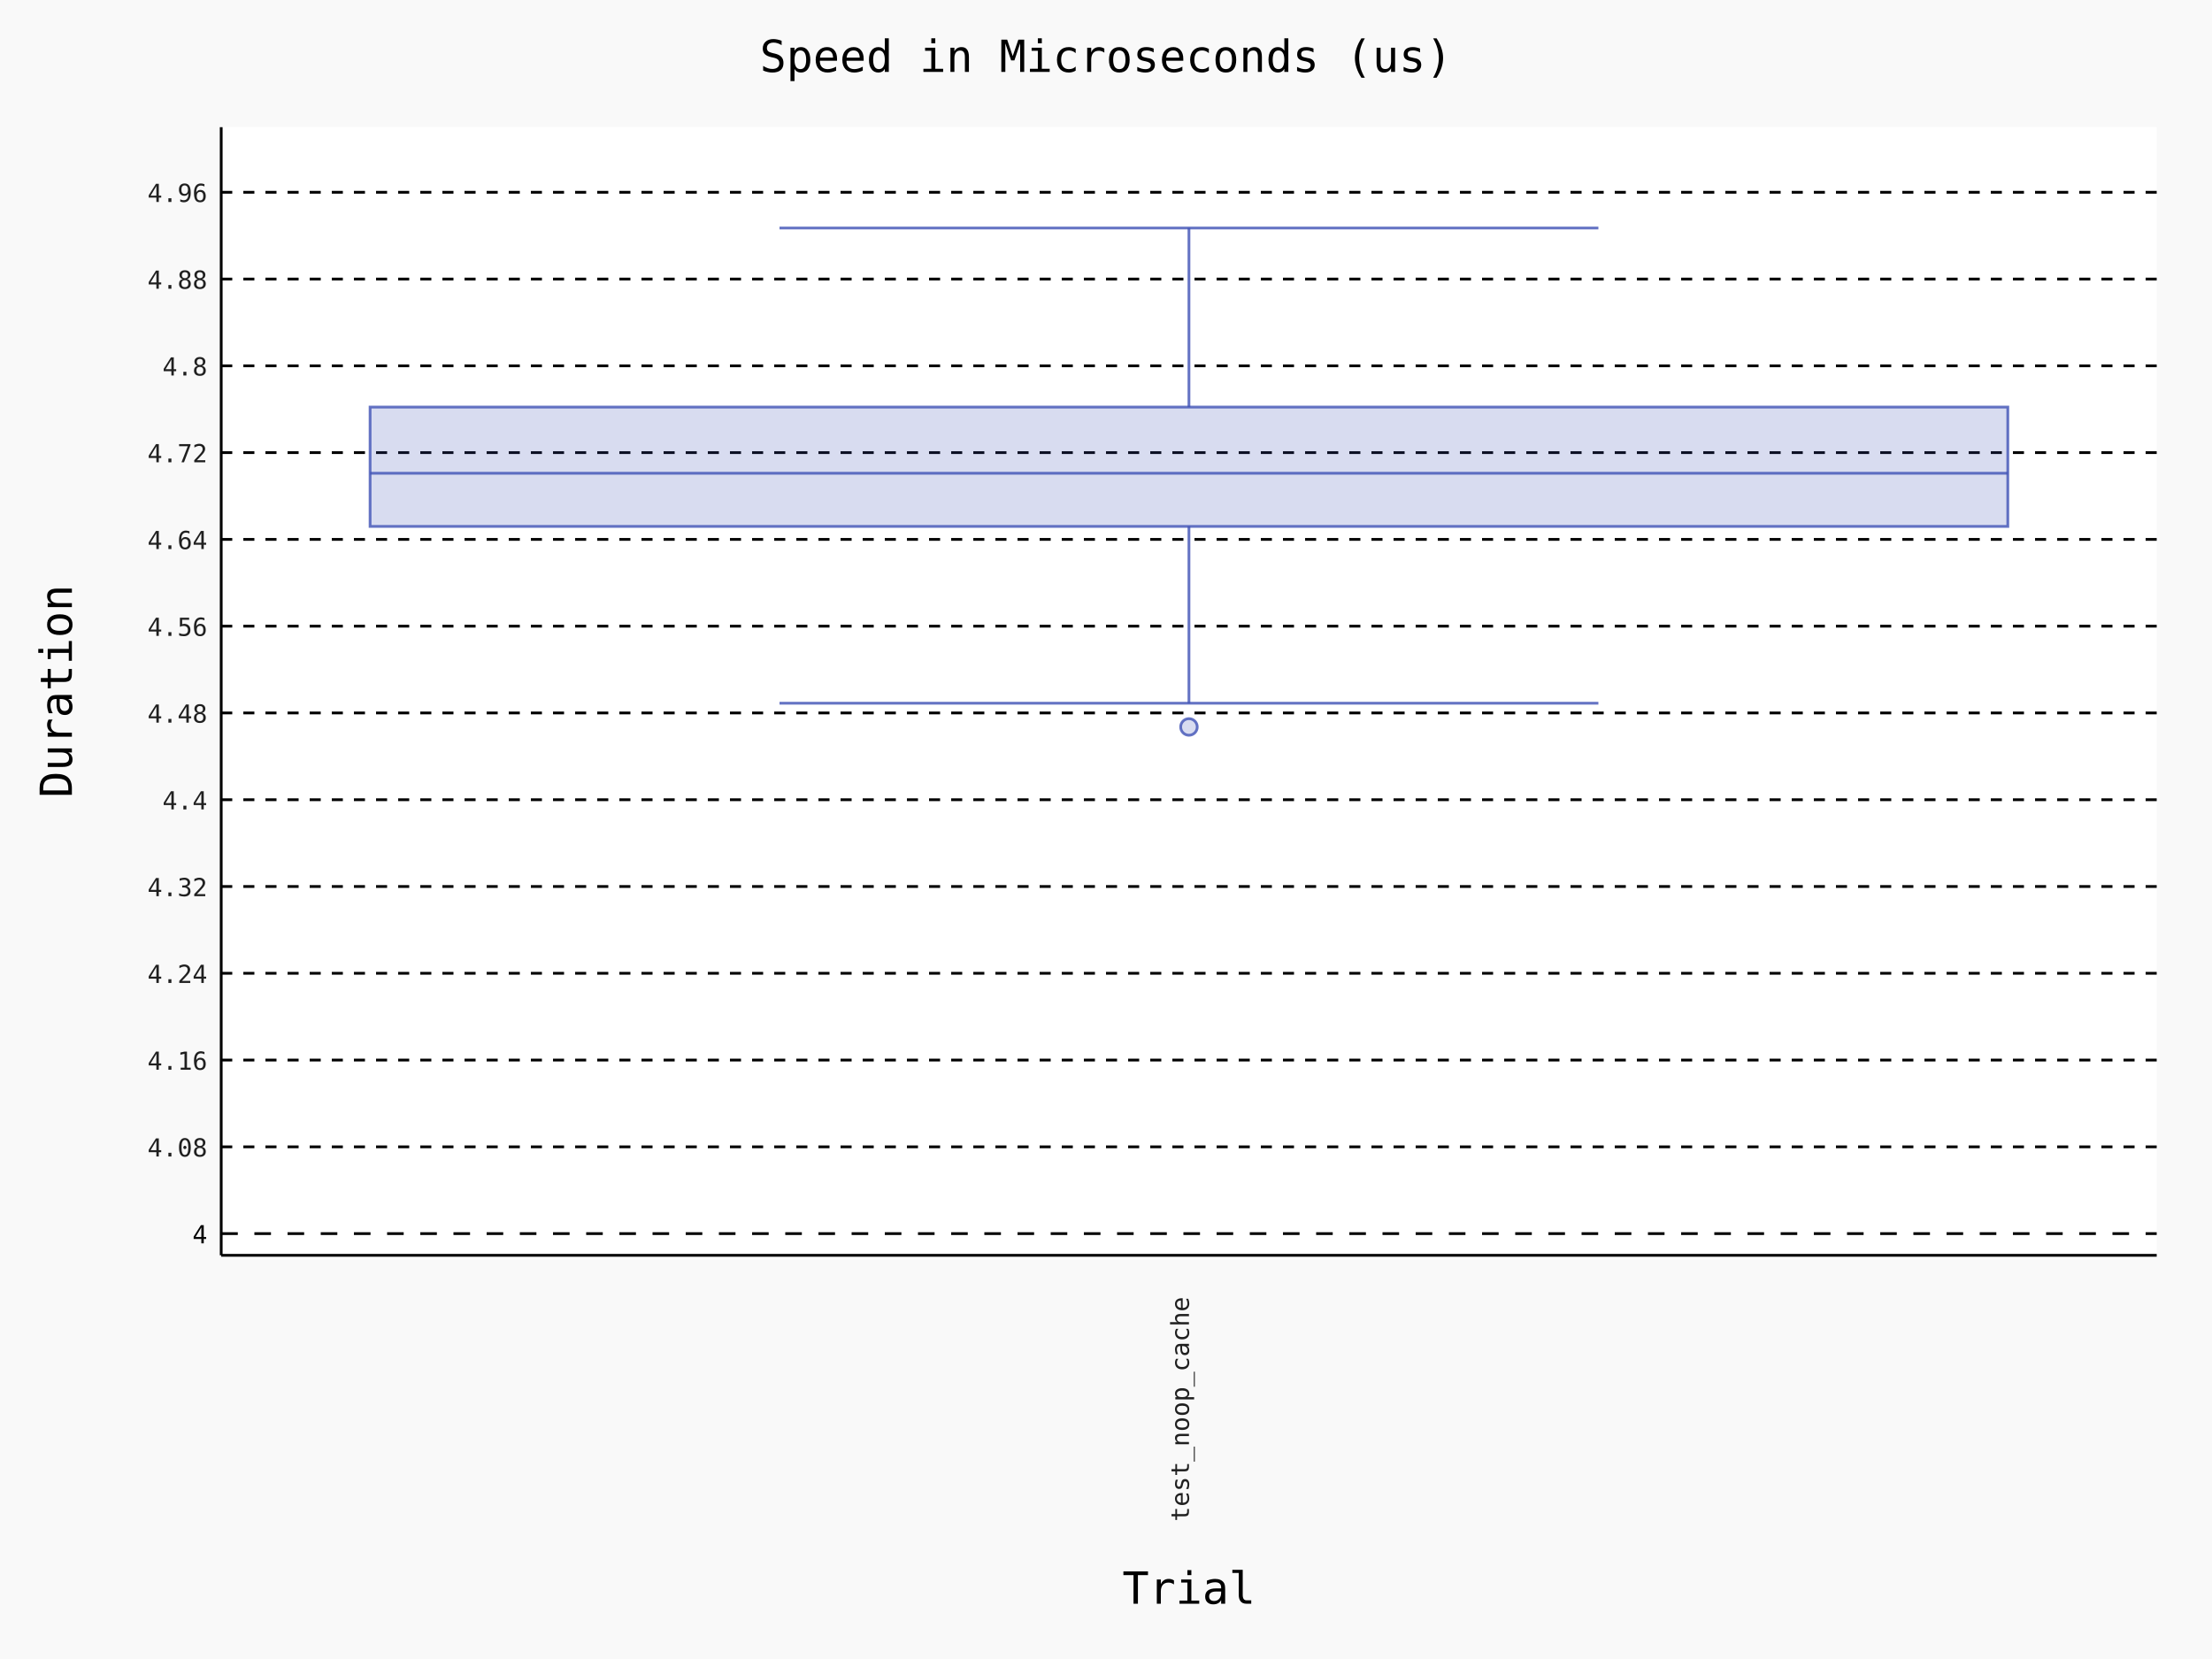
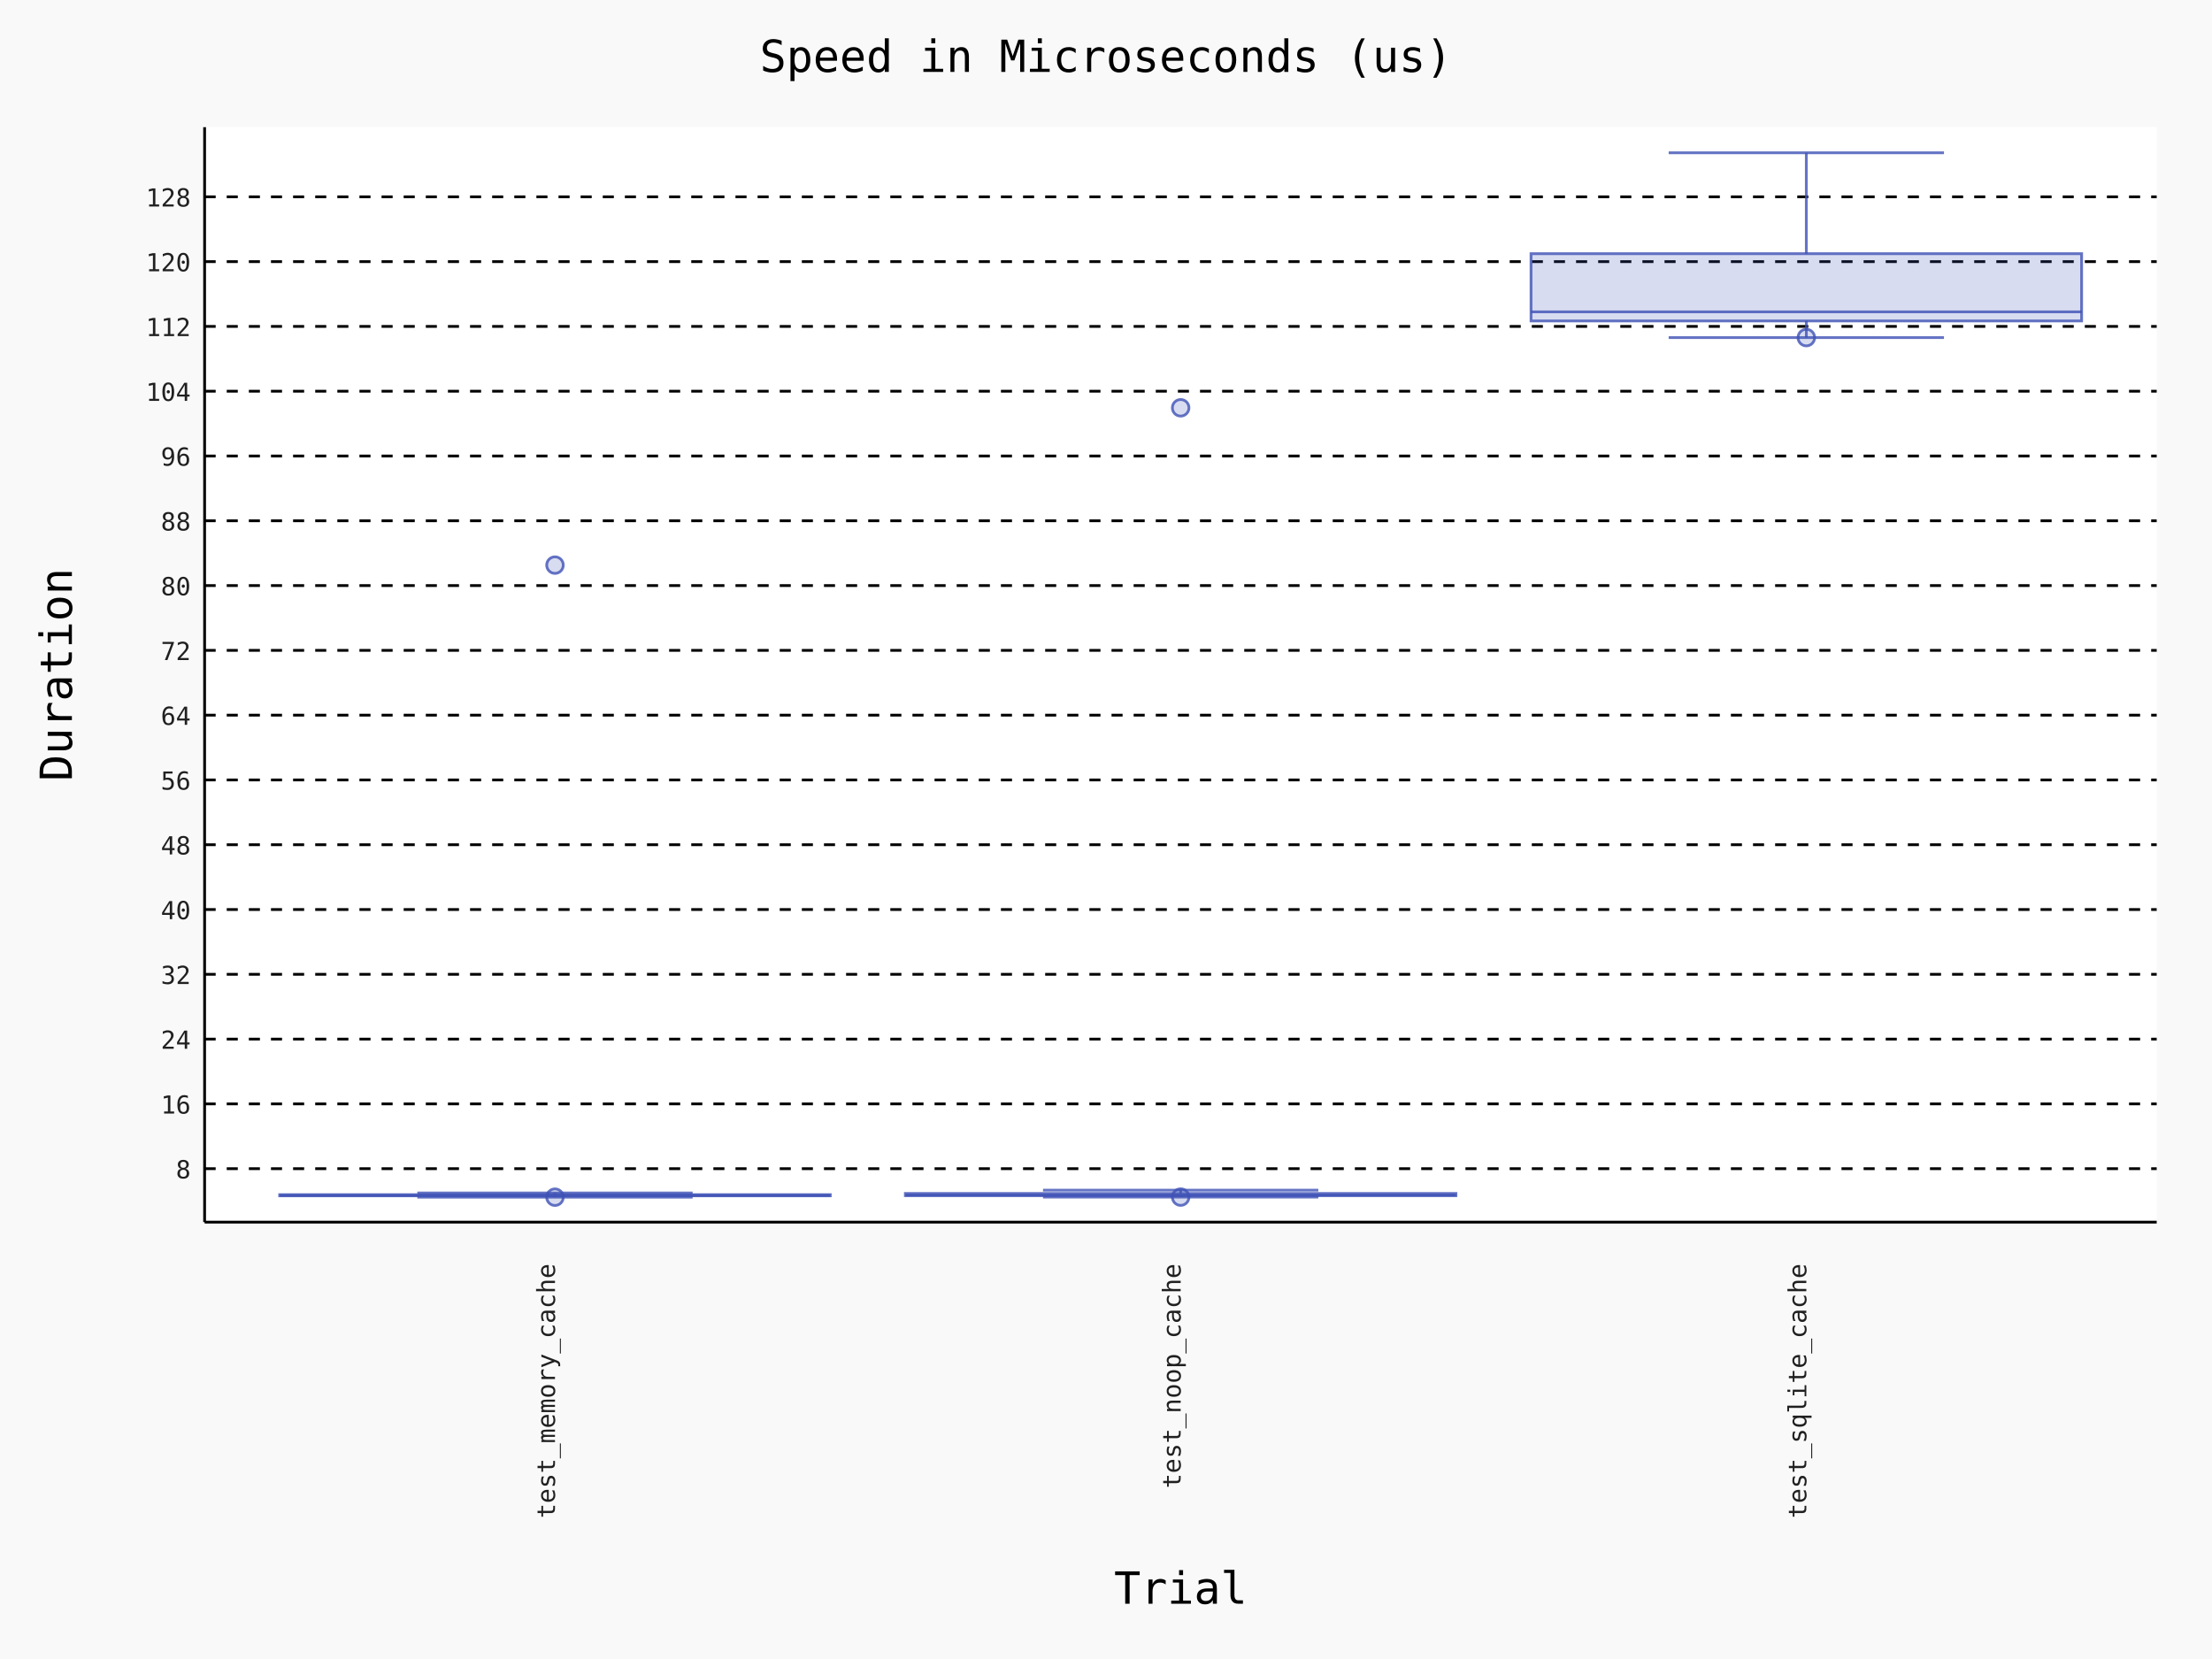
- <svg xmlns="http://www.w3.org/2000/svg" id="chart-e51d6e9c-f3ce-4d0c-b51e-547a7f47b994" class="pygal-chart" viewBox="0 0 800 600">
+ <svg xmlns="http://www.w3.org/2000/svg" id="chart-4b9d18ef-aff1-4ad7-9095-04adb3f72486" class="pygal-chart" viewBox="0 0 800 600">
  <defs>
-     <style type="text/css">#chart-e51d6e9c-f3ce-4d0c-b51e-547a7f47b994{-webkit-user-select:none;-webkit-font-smoothing:antialiased;font-family:Consolas,"Deja Vu Sans Mono","Bitstream Vera Sans Mono","Courier New",monospace}#chart-e51d6e9c-f3ce-4d0c-b51e-547a7f47b994 .title{font-family:Consolas,"Deja Vu Sans Mono","Bitstream Vera Sans Mono","Courier New",monospace;font-size:16px}#chart-e51d6e9c-f3ce-4d0c-b51e-547a7f47b994 .legends .legend text{font-family:Consolas,"Deja Vu Sans Mono","Bitstream Vera Sans Mono","Courier New",monospace;font-size:14px}#chart-e51d6e9c-f3ce-4d0c-b51e-547a7f47b994 .axis text{font-family:Consolas,"Deja Vu Sans Mono","Bitstream Vera Sans Mono","Courier New",monospace;font-size:10px}#chart-e51d6e9c-f3ce-4d0c-b51e-547a7f47b994 .axis text.major{font-family:Consolas,"Deja Vu Sans Mono","Bitstream Vera Sans Mono","Courier New",monospace;font-size:10px}#chart-e51d6e9c-f3ce-4d0c-b51e-547a7f47b994 .text-overlay text.value{font-family:Consolas,"Deja Vu Sans Mono","Bitstream Vera Sans Mono","Courier New",monospace;font-size:16px}#chart-e51d6e9c-f3ce-4d0c-b51e-547a7f47b994 .text-overlay text.label{font-family:Consolas,"Deja Vu Sans Mono","Bitstream Vera Sans Mono","Courier New",monospace;font-size:10px}#chart-e51d6e9c-f3ce-4d0c-b51e-547a7f47b994 .tooltip{font-family:Consolas,"Deja Vu Sans Mono","Bitstream Vera Sans Mono","Courier New",monospace;font-size:14px}#chart-e51d6e9c-f3ce-4d0c-b51e-547a7f47b994 text.no_data{font-family:Consolas,"Deja Vu Sans Mono","Bitstream Vera Sans Mono","Courier New",monospace;font-size:64px}
- #chart-e51d6e9c-f3ce-4d0c-b51e-547a7f47b994{background-color:rgba(249,249,249,1)}#chart-e51d6e9c-f3ce-4d0c-b51e-547a7f47b994 path,#chart-e51d6e9c-f3ce-4d0c-b51e-547a7f47b994 line,#chart-e51d6e9c-f3ce-4d0c-b51e-547a7f47b994 rect,#chart-e51d6e9c-f3ce-4d0c-b51e-547a7f47b994 circle{-webkit-transition:150ms;-moz-transition:150ms;transition:150ms}#chart-e51d6e9c-f3ce-4d0c-b51e-547a7f47b994 .graph &gt; .background{fill:rgba(249,249,249,1)}#chart-e51d6e9c-f3ce-4d0c-b51e-547a7f47b994 .plot &gt; .background{fill:rgba(255,255,255,1)}#chart-e51d6e9c-f3ce-4d0c-b51e-547a7f47b994 .graph{fill:rgba(0,0,0,.87)}#chart-e51d6e9c-f3ce-4d0c-b51e-547a7f47b994 text.no_data{fill:rgba(0,0,0,1)}#chart-e51d6e9c-f3ce-4d0c-b51e-547a7f47b994 .title{fill:rgba(0,0,0,1)}#chart-e51d6e9c-f3ce-4d0c-b51e-547a7f47b994 .legends .legend text{fill:rgba(0,0,0,.87)}#chart-e51d6e9c-f3ce-4d0c-b51e-547a7f47b994 .legends .legend:hover text{fill:rgba(0,0,0,1)}#chart-e51d6e9c-f3ce-4d0c-b51e-547a7f47b994 .axis .line{stroke:rgba(0,0,0,1)}#chart-e51d6e9c-f3ce-4d0c-b51e-547a7f47b994 .axis .guide.line{stroke:rgba(0,0,0,.54)}#chart-e51d6e9c-f3ce-4d0c-b51e-547a7f47b994 .axis .major.line{stroke:rgba(0,0,0,.87)}#chart-e51d6e9c-f3ce-4d0c-b51e-547a7f47b994 .axis text.major{fill:rgba(0,0,0,1)}#chart-e51d6e9c-f3ce-4d0c-b51e-547a7f47b994 .axis.y .guides:hover .guide.line,#chart-e51d6e9c-f3ce-4d0c-b51e-547a7f47b994 .line-graph .axis.x .guides:hover .guide.line,#chart-e51d6e9c-f3ce-4d0c-b51e-547a7f47b994 .stackedline-graph .axis.x .guides:hover .guide.line,#chart-e51d6e9c-f3ce-4d0c-b51e-547a7f47b994 .xy-graph .axis.x .guides:hover .guide.line{stroke:rgba(0,0,0,1)}#chart-e51d6e9c-f3ce-4d0c-b51e-547a7f47b994 .axis .guides:hover text{fill:rgba(0,0,0,1)}#chart-e51d6e9c-f3ce-4d0c-b51e-547a7f47b994 .reactive{fill-opacity:.7;stroke-opacity:.8;stroke-width:1}#chart-e51d6e9c-f3ce-4d0c-b51e-547a7f47b994 .ci{stroke:rgba(0,0,0,.87)}#chart-e51d6e9c-f3ce-4d0c-b51e-547a7f47b994 .reactive.active,#chart-e51d6e9c-f3ce-4d0c-b51e-547a7f47b994 .active .reactive{fill-opacity:.8;stroke-opacity:.9;stroke-width:4}#chart-e51d6e9c-f3ce-4d0c-b51e-547a7f47b994 .ci .reactive.active{stroke-width:1.5}#chart-e51d6e9c-f3ce-4d0c-b51e-547a7f47b994 .series text{fill:rgba(0,0,0,1)}#chart-e51d6e9c-f3ce-4d0c-b51e-547a7f47b994 .tooltip rect{fill:rgba(255,255,255,1);stroke:rgba(0,0,0,1);-webkit-transition:opacity 150ms;-moz-transition:opacity 150ms;transition:opacity 150ms}#chart-e51d6e9c-f3ce-4d0c-b51e-547a7f47b994 .tooltip .label{fill:rgba(0,0,0,.87)}#chart-e51d6e9c-f3ce-4d0c-b51e-547a7f47b994 .tooltip .label{fill:rgba(0,0,0,.87)}#chart-e51d6e9c-f3ce-4d0c-b51e-547a7f47b994 .tooltip .legend{font-size:.8em;fill:rgba(0,0,0,.54)}#chart-e51d6e9c-f3ce-4d0c-b51e-547a7f47b994 .tooltip .x_label{font-size:.6em;fill:rgba(0,0,0,1)}#chart-e51d6e9c-f3ce-4d0c-b51e-547a7f47b994 .tooltip .xlink{font-size:.5em;text-decoration:underline}#chart-e51d6e9c-f3ce-4d0c-b51e-547a7f47b994 .tooltip .value{font-size:1.5em}#chart-e51d6e9c-f3ce-4d0c-b51e-547a7f47b994 .bound{font-size:.5em}#chart-e51d6e9c-f3ce-4d0c-b51e-547a7f47b994 .max-value{font-size:.75em;fill:rgba(0,0,0,.54)}#chart-e51d6e9c-f3ce-4d0c-b51e-547a7f47b994 .map-element{fill:rgba(255,255,255,1);stroke:rgba(0,0,0,.54) !important}#chart-e51d6e9c-f3ce-4d0c-b51e-547a7f47b994 .map-element .reactive{fill-opacity:inherit;stroke-opacity:inherit}#chart-e51d6e9c-f3ce-4d0c-b51e-547a7f47b994 .color-0,#chart-e51d6e9c-f3ce-4d0c-b51e-547a7f47b994 .color-0 a:visited{stroke:#3F51B5;fill:#3F51B5}#chart-e51d6e9c-f3ce-4d0c-b51e-547a7f47b994 .text-overlay .color-0 text{fill:black}
- #chart-e51d6e9c-f3ce-4d0c-b51e-547a7f47b994 text.no_data{text-anchor:middle}#chart-e51d6e9c-f3ce-4d0c-b51e-547a7f47b994 .guide.line{fill:none}#chart-e51d6e9c-f3ce-4d0c-b51e-547a7f47b994 .centered{text-anchor:middle}#chart-e51d6e9c-f3ce-4d0c-b51e-547a7f47b994 .title{text-anchor:middle}#chart-e51d6e9c-f3ce-4d0c-b51e-547a7f47b994 .legends .legend text{fill-opacity:1}#chart-e51d6e9c-f3ce-4d0c-b51e-547a7f47b994 .axis.x text{text-anchor:middle}#chart-e51d6e9c-f3ce-4d0c-b51e-547a7f47b994 .axis.x:not(.web) text[transform]{text-anchor:start}#chart-e51d6e9c-f3ce-4d0c-b51e-547a7f47b994 .axis.x:not(.web) text[transform].backwards{text-anchor:end}#chart-e51d6e9c-f3ce-4d0c-b51e-547a7f47b994 .axis.y text{text-anchor:end}#chart-e51d6e9c-f3ce-4d0c-b51e-547a7f47b994 .axis.y text[transform].backwards{text-anchor:start}#chart-e51d6e9c-f3ce-4d0c-b51e-547a7f47b994 .axis.y2 text{text-anchor:start}#chart-e51d6e9c-f3ce-4d0c-b51e-547a7f47b994 .axis.y2 text[transform].backwards{text-anchor:end}#chart-e51d6e9c-f3ce-4d0c-b51e-547a7f47b994 .axis .guide.line{stroke-dasharray:4,4;stroke:black}#chart-e51d6e9c-f3ce-4d0c-b51e-547a7f47b994 .axis .major.guide.line{stroke-dasharray:6,6;stroke:black}#chart-e51d6e9c-f3ce-4d0c-b51e-547a7f47b994 .horizontal .axis.y .guide.line,#chart-e51d6e9c-f3ce-4d0c-b51e-547a7f47b994 .horizontal .axis.y2 .guide.line,#chart-e51d6e9c-f3ce-4d0c-b51e-547a7f47b994 .vertical .axis.x .guide.line{opacity:0}#chart-e51d6e9c-f3ce-4d0c-b51e-547a7f47b994 .horizontal .axis.always_show .guide.line,#chart-e51d6e9c-f3ce-4d0c-b51e-547a7f47b994 .vertical .axis.always_show .guide.line{opacity:1 !important}#chart-e51d6e9c-f3ce-4d0c-b51e-547a7f47b994 .axis.y .guides:hover .guide.line,#chart-e51d6e9c-f3ce-4d0c-b51e-547a7f47b994 .axis.y2 .guides:hover .guide.line,#chart-e51d6e9c-f3ce-4d0c-b51e-547a7f47b994 .axis.x .guides:hover .guide.line{opacity:1}#chart-e51d6e9c-f3ce-4d0c-b51e-547a7f47b994 .axis .guides:hover text{opacity:1}#chart-e51d6e9c-f3ce-4d0c-b51e-547a7f47b994 .nofill{fill:none}#chart-e51d6e9c-f3ce-4d0c-b51e-547a7f47b994 .subtle-fill{fill-opacity:.2}#chart-e51d6e9c-f3ce-4d0c-b51e-547a7f47b994 .dot{stroke-width:1px;fill-opacity:1;stroke-opacity:1}#chart-e51d6e9c-f3ce-4d0c-b51e-547a7f47b994 .dot.active{stroke-width:5px}#chart-e51d6e9c-f3ce-4d0c-b51e-547a7f47b994 .dot.negative{fill:transparent}#chart-e51d6e9c-f3ce-4d0c-b51e-547a7f47b994 text,#chart-e51d6e9c-f3ce-4d0c-b51e-547a7f47b994 tspan{stroke:none !important}#chart-e51d6e9c-f3ce-4d0c-b51e-547a7f47b994 .series text.active{opacity:1}#chart-e51d6e9c-f3ce-4d0c-b51e-547a7f47b994 .tooltip rect{fill-opacity:.95;stroke-width:.5}#chart-e51d6e9c-f3ce-4d0c-b51e-547a7f47b994 .tooltip text{fill-opacity:1}#chart-e51d6e9c-f3ce-4d0c-b51e-547a7f47b994 .showable{visibility:hidden}#chart-e51d6e9c-f3ce-4d0c-b51e-547a7f47b994 .showable.shown{visibility:visible}#chart-e51d6e9c-f3ce-4d0c-b51e-547a7f47b994 .gauge-background{fill:rgba(229,229,229,1);stroke:none}#chart-e51d6e9c-f3ce-4d0c-b51e-547a7f47b994 .bg-lines{stroke:rgba(249,249,249,1);stroke-width:2px}
+     <style type="text/css">#chart-4b9d18ef-aff1-4ad7-9095-04adb3f72486{-webkit-user-select:none;-webkit-font-smoothing:antialiased;font-family:Consolas,"Deja Vu Sans Mono","Bitstream Vera Sans Mono","Courier New",monospace}#chart-4b9d18ef-aff1-4ad7-9095-04adb3f72486 .title{font-family:Consolas,"Deja Vu Sans Mono","Bitstream Vera Sans Mono","Courier New",monospace;font-size:16px}#chart-4b9d18ef-aff1-4ad7-9095-04adb3f72486 .legends .legend text{font-family:Consolas,"Deja Vu Sans Mono","Bitstream Vera Sans Mono","Courier New",monospace;font-size:14px}#chart-4b9d18ef-aff1-4ad7-9095-04adb3f72486 .axis text{font-family:Consolas,"Deja Vu Sans Mono","Bitstream Vera Sans Mono","Courier New",monospace;font-size:10px}#chart-4b9d18ef-aff1-4ad7-9095-04adb3f72486 .axis text.major{font-family:Consolas,"Deja Vu Sans Mono","Bitstream Vera Sans Mono","Courier New",monospace;font-size:10px}#chart-4b9d18ef-aff1-4ad7-9095-04adb3f72486 .text-overlay text.value{font-family:Consolas,"Deja Vu Sans Mono","Bitstream Vera Sans Mono","Courier New",monospace;font-size:16px}#chart-4b9d18ef-aff1-4ad7-9095-04adb3f72486 .text-overlay text.label{font-family:Consolas,"Deja Vu Sans Mono","Bitstream Vera Sans Mono","Courier New",monospace;font-size:10px}#chart-4b9d18ef-aff1-4ad7-9095-04adb3f72486 .tooltip{font-family:Consolas,"Deja Vu Sans Mono","Bitstream Vera Sans Mono","Courier New",monospace;font-size:14px}#chart-4b9d18ef-aff1-4ad7-9095-04adb3f72486 text.no_data{font-family:Consolas,"Deja Vu Sans Mono","Bitstream Vera Sans Mono","Courier New",monospace;font-size:64px}
+ #chart-4b9d18ef-aff1-4ad7-9095-04adb3f72486{background-color:rgba(249,249,249,1)}#chart-4b9d18ef-aff1-4ad7-9095-04adb3f72486 path,#chart-4b9d18ef-aff1-4ad7-9095-04adb3f72486 line,#chart-4b9d18ef-aff1-4ad7-9095-04adb3f72486 rect,#chart-4b9d18ef-aff1-4ad7-9095-04adb3f72486 circle{-webkit-transition:150ms;-moz-transition:150ms;transition:150ms}#chart-4b9d18ef-aff1-4ad7-9095-04adb3f72486 .graph &gt; .background{fill:rgba(249,249,249,1)}#chart-4b9d18ef-aff1-4ad7-9095-04adb3f72486 .plot &gt; .background{fill:rgba(255,255,255,1)}#chart-4b9d18ef-aff1-4ad7-9095-04adb3f72486 .graph{fill:rgba(0,0,0,.87)}#chart-4b9d18ef-aff1-4ad7-9095-04adb3f72486 text.no_data{fill:rgba(0,0,0,1)}#chart-4b9d18ef-aff1-4ad7-9095-04adb3f72486 .title{fill:rgba(0,0,0,1)}#chart-4b9d18ef-aff1-4ad7-9095-04adb3f72486 .legends .legend text{fill:rgba(0,0,0,.87)}#chart-4b9d18ef-aff1-4ad7-9095-04adb3f72486 .legends .legend:hover text{fill:rgba(0,0,0,1)}#chart-4b9d18ef-aff1-4ad7-9095-04adb3f72486 .axis .line{stroke:rgba(0,0,0,1)}#chart-4b9d18ef-aff1-4ad7-9095-04adb3f72486 .axis .guide.line{stroke:rgba(0,0,0,.54)}#chart-4b9d18ef-aff1-4ad7-9095-04adb3f72486 .axis .major.line{stroke:rgba(0,0,0,.87)}#chart-4b9d18ef-aff1-4ad7-9095-04adb3f72486 .axis text.major{fill:rgba(0,0,0,1)}#chart-4b9d18ef-aff1-4ad7-9095-04adb3f72486 .axis.y .guides:hover .guide.line,#chart-4b9d18ef-aff1-4ad7-9095-04adb3f72486 .line-graph .axis.x .guides:hover .guide.line,#chart-4b9d18ef-aff1-4ad7-9095-04adb3f72486 .stackedline-graph .axis.x .guides:hover .guide.line,#chart-4b9d18ef-aff1-4ad7-9095-04adb3f72486 .xy-graph .axis.x .guides:hover .guide.line{stroke:rgba(0,0,0,1)}#chart-4b9d18ef-aff1-4ad7-9095-04adb3f72486 .axis .guides:hover text{fill:rgba(0,0,0,1)}#chart-4b9d18ef-aff1-4ad7-9095-04adb3f72486 .reactive{fill-opacity:.7;stroke-opacity:.8;stroke-width:1}#chart-4b9d18ef-aff1-4ad7-9095-04adb3f72486 .ci{stroke:rgba(0,0,0,.87)}#chart-4b9d18ef-aff1-4ad7-9095-04adb3f72486 .reactive.active,#chart-4b9d18ef-aff1-4ad7-9095-04adb3f72486 .active .reactive{fill-opacity:.8;stroke-opacity:.9;stroke-width:4}#chart-4b9d18ef-aff1-4ad7-9095-04adb3f72486 .ci .reactive.active{stroke-width:1.5}#chart-4b9d18ef-aff1-4ad7-9095-04adb3f72486 .series text{fill:rgba(0,0,0,1)}#chart-4b9d18ef-aff1-4ad7-9095-04adb3f72486 .tooltip rect{fill:rgba(255,255,255,1);stroke:rgba(0,0,0,1);-webkit-transition:opacity 150ms;-moz-transition:opacity 150ms;transition:opacity 150ms}#chart-4b9d18ef-aff1-4ad7-9095-04adb3f72486 .tooltip .label{fill:rgba(0,0,0,.87)}#chart-4b9d18ef-aff1-4ad7-9095-04adb3f72486 .tooltip .label{fill:rgba(0,0,0,.87)}#chart-4b9d18ef-aff1-4ad7-9095-04adb3f72486 .tooltip .legend{font-size:.8em;fill:rgba(0,0,0,.54)}#chart-4b9d18ef-aff1-4ad7-9095-04adb3f72486 .tooltip .x_label{font-size:.6em;fill:rgba(0,0,0,1)}#chart-4b9d18ef-aff1-4ad7-9095-04adb3f72486 .tooltip .xlink{font-size:.5em;text-decoration:underline}#chart-4b9d18ef-aff1-4ad7-9095-04adb3f72486 .tooltip .value{font-size:1.5em}#chart-4b9d18ef-aff1-4ad7-9095-04adb3f72486 .bound{font-size:.5em}#chart-4b9d18ef-aff1-4ad7-9095-04adb3f72486 .max-value{font-size:.75em;fill:rgba(0,0,0,.54)}#chart-4b9d18ef-aff1-4ad7-9095-04adb3f72486 .map-element{fill:rgba(255,255,255,1);stroke:rgba(0,0,0,.54) !important}#chart-4b9d18ef-aff1-4ad7-9095-04adb3f72486 .map-element .reactive{fill-opacity:inherit;stroke-opacity:inherit}#chart-4b9d18ef-aff1-4ad7-9095-04adb3f72486 .color-0,#chart-4b9d18ef-aff1-4ad7-9095-04adb3f72486 .color-0 a:visited{stroke:#3F51B5;fill:#3F51B5}#chart-4b9d18ef-aff1-4ad7-9095-04adb3f72486 .color-1,#chart-4b9d18ef-aff1-4ad7-9095-04adb3f72486 .color-1 a:visited{stroke:#3F51B5;fill:#3F51B5}#chart-4b9d18ef-aff1-4ad7-9095-04adb3f72486 .color-2,#chart-4b9d18ef-aff1-4ad7-9095-04adb3f72486 .color-2 a:visited{stroke:#3F51B5;fill:#3F51B5}#chart-4b9d18ef-aff1-4ad7-9095-04adb3f72486 .text-overlay .color-0 text{fill:black}#chart-4b9d18ef-aff1-4ad7-9095-04adb3f72486 .text-overlay .color-1 text{fill:black}#chart-4b9d18ef-aff1-4ad7-9095-04adb3f72486 .text-overlay .color-2 text{fill:black}
+ #chart-4b9d18ef-aff1-4ad7-9095-04adb3f72486 text.no_data{text-anchor:middle}#chart-4b9d18ef-aff1-4ad7-9095-04adb3f72486 .guide.line{fill:none}#chart-4b9d18ef-aff1-4ad7-9095-04adb3f72486 .centered{text-anchor:middle}#chart-4b9d18ef-aff1-4ad7-9095-04adb3f72486 .title{text-anchor:middle}#chart-4b9d18ef-aff1-4ad7-9095-04adb3f72486 .legends .legend text{fill-opacity:1}#chart-4b9d18ef-aff1-4ad7-9095-04adb3f72486 .axis.x text{text-anchor:middle}#chart-4b9d18ef-aff1-4ad7-9095-04adb3f72486 .axis.x:not(.web) text[transform]{text-anchor:start}#chart-4b9d18ef-aff1-4ad7-9095-04adb3f72486 .axis.x:not(.web) text[transform].backwards{text-anchor:end}#chart-4b9d18ef-aff1-4ad7-9095-04adb3f72486 .axis.y text{text-anchor:end}#chart-4b9d18ef-aff1-4ad7-9095-04adb3f72486 .axis.y text[transform].backwards{text-anchor:start}#chart-4b9d18ef-aff1-4ad7-9095-04adb3f72486 .axis.y2 text{text-anchor:start}#chart-4b9d18ef-aff1-4ad7-9095-04adb3f72486 .axis.y2 text[transform].backwards{text-anchor:end}#chart-4b9d18ef-aff1-4ad7-9095-04adb3f72486 .axis .guide.line{stroke-dasharray:4,4;stroke:black}#chart-4b9d18ef-aff1-4ad7-9095-04adb3f72486 .axis .major.guide.line{stroke-dasharray:6,6;stroke:black}#chart-4b9d18ef-aff1-4ad7-9095-04adb3f72486 .horizontal .axis.y .guide.line,#chart-4b9d18ef-aff1-4ad7-9095-04adb3f72486 .horizontal .axis.y2 .guide.line,#chart-4b9d18ef-aff1-4ad7-9095-04adb3f72486 .vertical .axis.x .guide.line{opacity:0}#chart-4b9d18ef-aff1-4ad7-9095-04adb3f72486 .horizontal .axis.always_show .guide.line,#chart-4b9d18ef-aff1-4ad7-9095-04adb3f72486 .vertical .axis.always_show .guide.line{opacity:1 !important}#chart-4b9d18ef-aff1-4ad7-9095-04adb3f72486 .axis.y .guides:hover .guide.line,#chart-4b9d18ef-aff1-4ad7-9095-04adb3f72486 .axis.y2 .guides:hover .guide.line,#chart-4b9d18ef-aff1-4ad7-9095-04adb3f72486 .axis.x .guides:hover .guide.line{opacity:1}#chart-4b9d18ef-aff1-4ad7-9095-04adb3f72486 .axis .guides:hover text{opacity:1}#chart-4b9d18ef-aff1-4ad7-9095-04adb3f72486 .nofill{fill:none}#chart-4b9d18ef-aff1-4ad7-9095-04adb3f72486 .subtle-fill{fill-opacity:.2}#chart-4b9d18ef-aff1-4ad7-9095-04adb3f72486 .dot{stroke-width:1px;fill-opacity:1;stroke-opacity:1}#chart-4b9d18ef-aff1-4ad7-9095-04adb3f72486 .dot.active{stroke-width:5px}#chart-4b9d18ef-aff1-4ad7-9095-04adb3f72486 .dot.negative{fill:transparent}#chart-4b9d18ef-aff1-4ad7-9095-04adb3f72486 text,#chart-4b9d18ef-aff1-4ad7-9095-04adb3f72486 tspan{stroke:none !important}#chart-4b9d18ef-aff1-4ad7-9095-04adb3f72486 .series text.active{opacity:1}#chart-4b9d18ef-aff1-4ad7-9095-04adb3f72486 .tooltip rect{fill-opacity:.95;stroke-width:.5}#chart-4b9d18ef-aff1-4ad7-9095-04adb3f72486 .tooltip text{fill-opacity:1}#chart-4b9d18ef-aff1-4ad7-9095-04adb3f72486 .showable{visibility:hidden}#chart-4b9d18ef-aff1-4ad7-9095-04adb3f72486 .showable.shown{visibility:visible}#chart-4b9d18ef-aff1-4ad7-9095-04adb3f72486 .gauge-background{fill:rgba(229,229,229,1);stroke:none}#chart-4b9d18ef-aff1-4ad7-9095-04adb3f72486 .bg-lines{stroke:rgba(249,249,249,1);stroke-width:2px}
.tooltip .value{font-size:1em !important}.axis text{font-size:9px !important}</style>
  </defs>
  <g class="graph custombox-graph vertical">
    <rect x="0" y="0" width="800" height="600" class="background" />
-     <g transform="translate(80, 46)" class="plot">
-       <rect x="0" y="0" width="700.0" height="408.0" class="background" />
+     <g transform="translate(74, 46)" class="plot">
+       <rect x="0" y="0" width="706.0" height="396.0" class="background" />
      <g class="axis y always_show">
-         <path d="M0 408 h700" class="line" />
+         <path d="M0 396 h706" class="line" />
        <g class="guides">
-           <path d="M0 400.154 h700" class="major guide line" />
-           <text x="-5" y="403.654" class="major">4</text>
+           <path d="M0 376.669 h706" class="guide line" />
+           <text x="-5" y="380.169" class="">8</text>
        </g>
        <g class="guides">
-           <path d="M0 368.769 h700" class="guide line" />
-           <text x="-5" y="372.269" class="">4.08</text>
+           <path d="M0 353.237 h706" class="guide line" />
+           <text x="-5" y="356.737" class="">16</text>
        </g>
        <g class="guides">
-           <path d="M0 337.385 h700" class="guide line" />
-           <text x="-5" y="340.885" class="">4.16</text>
+           <path d="M0 329.805 h706" class="guide line" />
+           <text x="-5" y="333.305" class="">24</text>
        </g>
        <g class="guides">
-           <path d="M0 306 h700" class="guide line" />
-           <text x="-5" y="309.5" class="">4.24</text>
+           <path d="M0 306.373 h706" class="guide line" />
+           <text x="-5" y="309.873" class="">32</text>
        </g>
        <g class="guides">
-           <path d="M0 274.615 h700" class="guide line" />
-           <text x="-5" y="278.115" class="">4.32</text>
+           <path d="M0 282.941 h706" class="guide line" />
+           <text x="-5" y="286.441" class="">40</text>
        </g>
        <g class="guides">
-           <path d="M0 243.231 h700" class="guide line" />
-           <text x="-5" y="246.731" class="">4.4</text>
+           <path d="M0 259.509 h706" class="guide line" />
+           <text x="-5" y="263.009" class="">48</text>
        </g>
        <g class="guides">
-           <path d="M0 211.846 h700" class="guide line" />
-           <text x="-5" y="215.346" class="">4.48</text>
+           <path d="M0 236.077 h706" class="guide line" />
+           <text x="-5" y="239.577" class="">56</text>
        </g>
        <g class="guides">
-           <path d="M0 180.462 h700" class="guide line" />
-           <text x="-5" y="183.962" class="">4.56</text>
+           <path d="M0 212.645 h706" class="guide line" />
+           <text x="-5" y="216.145" class="">64</text>
        </g>
        <g class="guides">
-           <path d="M0 149.077 h700" class="guide line" />
-           <text x="-5" y="152.577" class="">4.64</text>
+           <path d="M0 189.213 h706" class="guide line" />
+           <text x="-5" y="192.713" class="">72</text>
        </g>
        <g class="guides">
-           <path d="M0 117.692 h700" class="guide line" />
-           <text x="-5" y="121.192" class="">4.72</text>
+           <path d="M0 165.781 h706" class="guide line" />
+           <text x="-5" y="169.281" class="">80</text>
        </g>
        <g class="guides">
-           <path d="M0 86.308 h700" class="guide line" />
-           <text x="-5" y="89.808" class="">4.8</text>
+           <path d="M0 142.349 h706" class="guide line" />
+           <text x="-5" y="145.849" class="">88</text>
        </g>
        <g class="guides">
-           <path d="M0 54.923 h700" class="guide line" />
-           <text x="-5" y="58.423" class="">4.88</text>
+           <path d="M0 118.917 h706" class="guide line" />
+           <text x="-5" y="122.417" class="">96</text>
        </g>
        <g class="guides">
-           <path d="M0 23.538 h700" class="guide line" />
-           <text x="-5" y="27.038" class="">4.96</text>
+           <path d="M0 95.485 h706" class="guide line" />
+           <text x="-5" y="98.985" class="">104</text>
+         </g>
+         <g class="guides">
+           <path d="M0 72.053 h706" class="guide line" />
+           <text x="-5" y="75.553" class="">112</text>
+         </g>
+         <g class="guides">
+           <path d="M0 48.621 h706" class="guide line" />
+           <text x="-5" y="52.121" class="">120</text>
+         </g>
+         <g class="guides">
+           <path d="M0 25.189 h706" class="guide line" />
+           <text x="-5" y="28.689" class="">128</text>
        </g>
      </g>
      <g class="axis x">
-         <path d="M0 0 v408" class="line" />
+         <path d="M0 0 v396" class="line" />
        <g class="guides">
-           <path d="M350 0 v408" class="guide line" />
-           <text x="350.0" y="423.0" class="backwards" transform="rotate(270 350 423)">test_noop_cache</text>
+           <path d="M126.718 0 v396" class="guide line" />
+           <text x="126.718" y="411.0" class="backwards" transform="rotate(270 126.7179 411)">test_memory_cache</text>
+         </g>
+         <g class="guides">
+           <path d="M353 0 v396" class="guide line" />
+           <text x="353.0" y="411.0" class="backwards" transform="rotate(270 353 411)">test_noop_cache</text>
+         </g>
+         <g class="guides">
+           <path d="M579.282 0 v396" class="guide line" />
+           <text x="579.282" y="411.0" class="backwards" transform="rotate(270 579.2821 411)">test_sqlite_cache</text>
        </g>
      </g>
      <g class="series serie-0 color-0">
        <g class="boxes">
          <g class="box">
-             <path stroke-width="3" d="M201.923 208.325 L498.077 208.325" class="reactive tooltip-trigger" />
-             <path stroke-width="3" d="M53.846 125.159 L646.154 125.159" class="reactive tooltip-trigger" />
-             <path stroke-width="3" d="M201.923 36.467 L498.077 36.467" class="reactive tooltip-trigger" />
-             <path stroke-width="2" d="M350 208.325 L350 144.386" class="reactive tooltip-trigger" />
-             <path stroke-width="2" d="M350 36.467 L350 101.228" class="reactive tooltip-trigger" />
-             <rect x="53.846" y="101.228" height="43.159" width="592.308" class="subtle-fill reactive tooltip-trigger" />
-             <circle cx="350" cy="216.911" r="3" class="subtle-fill reactive tooltip-trigger" />
-             <circle cx="350" cy="-28357.19" r="3" class="subtle-fill reactive tooltip-trigger" />
+             <path stroke-width="3" d="M76.936 386.976 L176.5 386.976" class="reactive tooltip-trigger" />
+             <path stroke-width="3" d="M27.154 386.328 L226.282 386.328" class="reactive tooltip-trigger" />
+             <path stroke-width="3" d="M76.936 385.453 L176.5 385.453" class="reactive tooltip-trigger" />
+             <path stroke-width="2" d="M126.718 386.976 L126.718 386.481" class="reactive tooltip-trigger" />
+             <path stroke-width="2" d="M126.718 385.453 L126.718 386.069" class="reactive tooltip-trigger" />
+             <rect x="27.154" y="386.069" height="0.412" width="199.128" class="subtle-fill reactive tooltip-trigger" />
+             <circle cx="126.718" cy="386.976" r="3" class="subtle-fill reactive tooltip-trigger" />
+             <circle cx="126.718" cy="158.38" r="3" class="subtle-fill reactive tooltip-trigger" />
+           </g>
+         </g>
+       </g>
+       <g class="series serie-1 color-1">
+         <g class="boxes">
+           <g class="box">
+             <path stroke-width="3" d="M303.218 386.946 L402.782 386.946" class="reactive tooltip-trigger" />
+             <path stroke-width="3" d="M253.436 386.235 L452.564 386.235" class="reactive tooltip-trigger" />
+             <path stroke-width="3" d="M303.218 384.439 L402.782 384.439" class="reactive tooltip-trigger" />
+             <path stroke-width="2" d="M353 386.946 L353 386.422" class="reactive tooltip-trigger" />
+             <path stroke-width="2" d="M353 384.439 L353 385.628" class="reactive tooltip-trigger" />
+             <rect x="253.436" y="385.628" height="0.794" width="199.128" class="subtle-fill reactive tooltip-trigger" />
+             <circle cx="353" cy="386.946" r="3" class="subtle-fill reactive tooltip-trigger" />
+             <circle cx="353" cy="101.487" r="3" class="subtle-fill reactive tooltip-trigger" />
+           </g>
+         </g>
+       </g>
+       <g class="series serie-2 color-2">
+         <g class="boxes">
+           <g class="box">
+             <path stroke-width="3" d="M529.5 76.092 L629.064 76.092" class="reactive tooltip-trigger" />
+             <path stroke-width="3" d="M479.718 66.784 L678.846 66.784" class="reactive tooltip-trigger" />
+             <path stroke-width="3" d="M529.5 9.258 L629.064 9.258" class="reactive tooltip-trigger" />
+             <path stroke-width="2" d="M579.282 76.092 L579.282 70.076" class="reactive tooltip-trigger" />
+             <path stroke-width="2" d="M579.282 9.258 L579.282 45.745" class="reactive tooltip-trigger" />
+             <rect x="479.718" y="45.745" height="24.331" width="199.128" class="subtle-fill reactive tooltip-trigger" />
+             <circle cx="579.282" cy="76.092" r="3" class="subtle-fill reactive tooltip-trigger" />
+             <circle cx="579.282" cy="-1818.442" r="3" class="subtle-fill reactive tooltip-trigger" />
          </g>
        </g>
      </g>
    </g>
    <g class="titles">
      <text x="400.0" y="26" class="title plot_title">Speed in Microseconds (us)</text>
-       <text x="430.0" y="580.0" class="title">Trial</text>
-       <text x="0" y="276.0" class="title" transform="rotate(-90 0 250)">Duration</text>
+       <text x="427.0" y="580.0" class="title">Trial</text>
+       <text x="0" y="270.0" class="title" transform="rotate(-90 0 244)">Duration</text>
    </g>
-     <g transform="translate(80, 46)" class="plot overlay">
+     <g transform="translate(74, 46)" class="plot overlay">
      <g class="series serie-0 color-0" />
+       <g class="series serie-1 color-1" />
+       <g class="series serie-2 color-2" />
    </g>
-     <g transform="translate(80, 46)" class="plot text-overlay">
+     <g transform="translate(74, 46)" class="plot text-overlay">
      <g class="series serie-0 color-0" />
+       <g class="series serie-1 color-1" />
+       <g class="series serie-2 color-2" />
    </g>
-     <g transform="translate(80, 46)" class="plot tooltip-overlay">
+     <g transform="translate(74, 46)" class="plot tooltip-overlay">
      <g transform="translate(0 0)" style="opacity: 0" class="tooltip">
        <rect rx="0" ry="0" width="0" height="0" class="tooltip-box" />
        <g class="text" />
      </g>
    </g>
  </g>
</svg>
